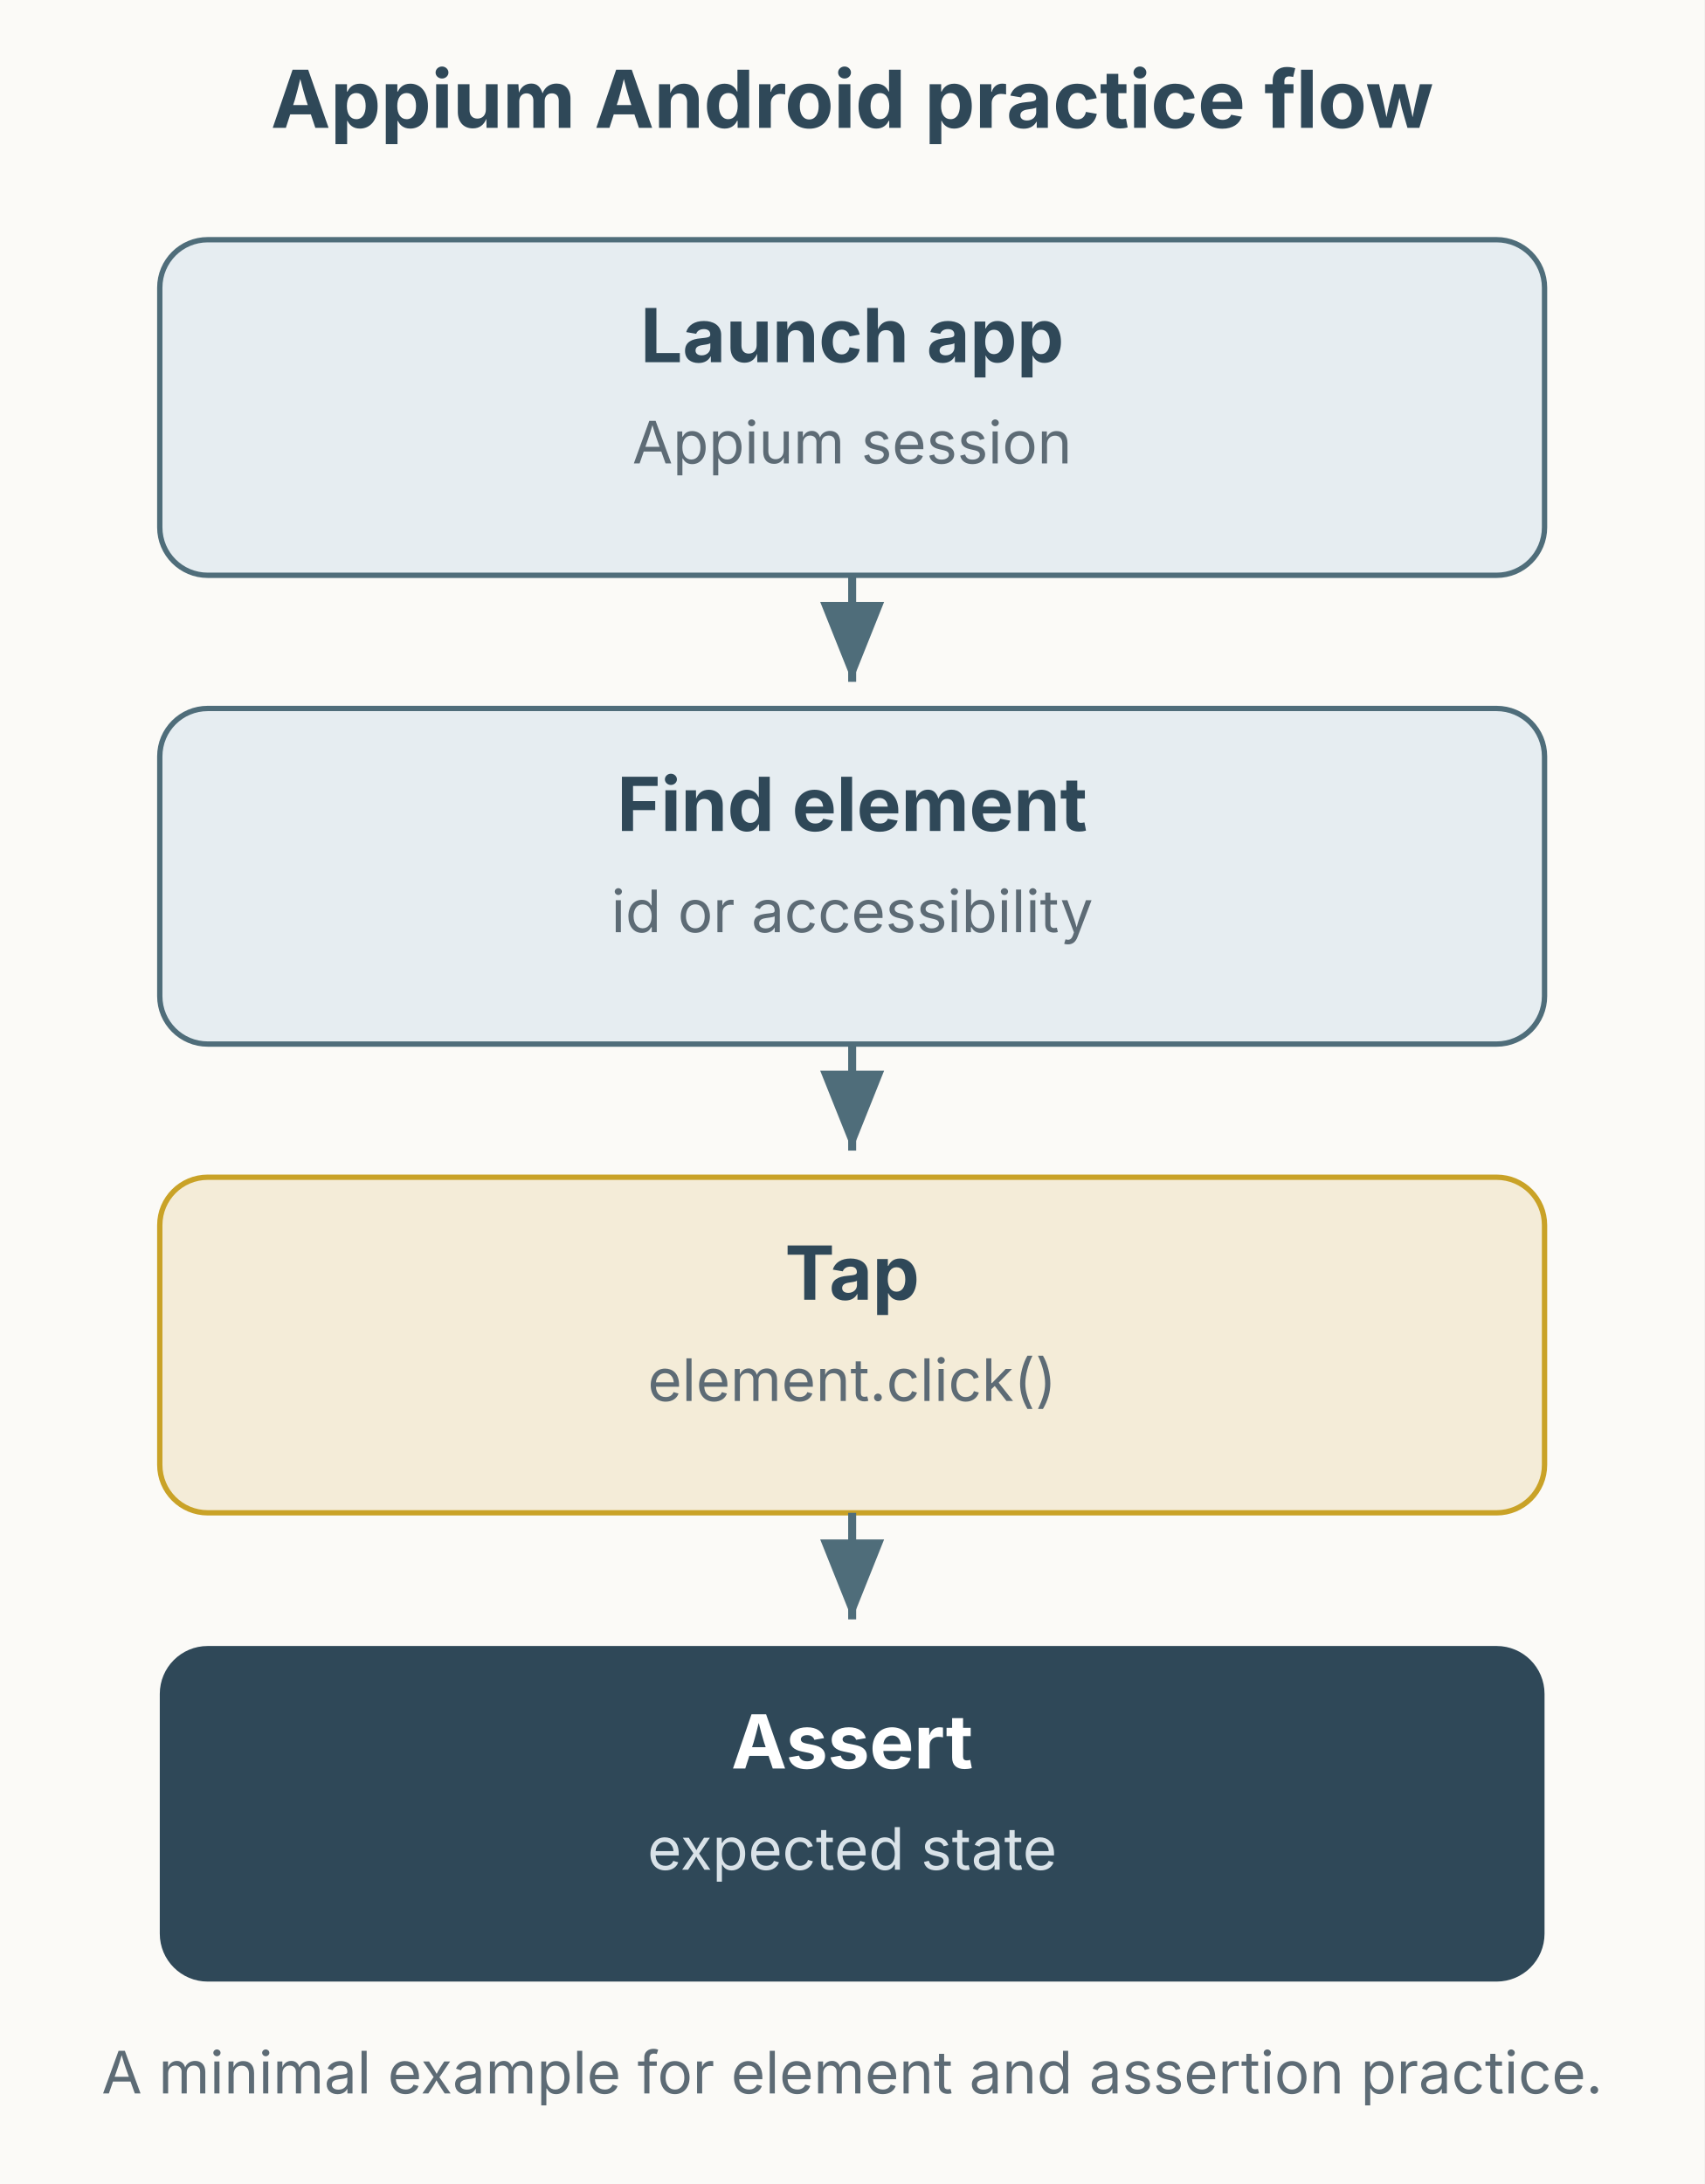
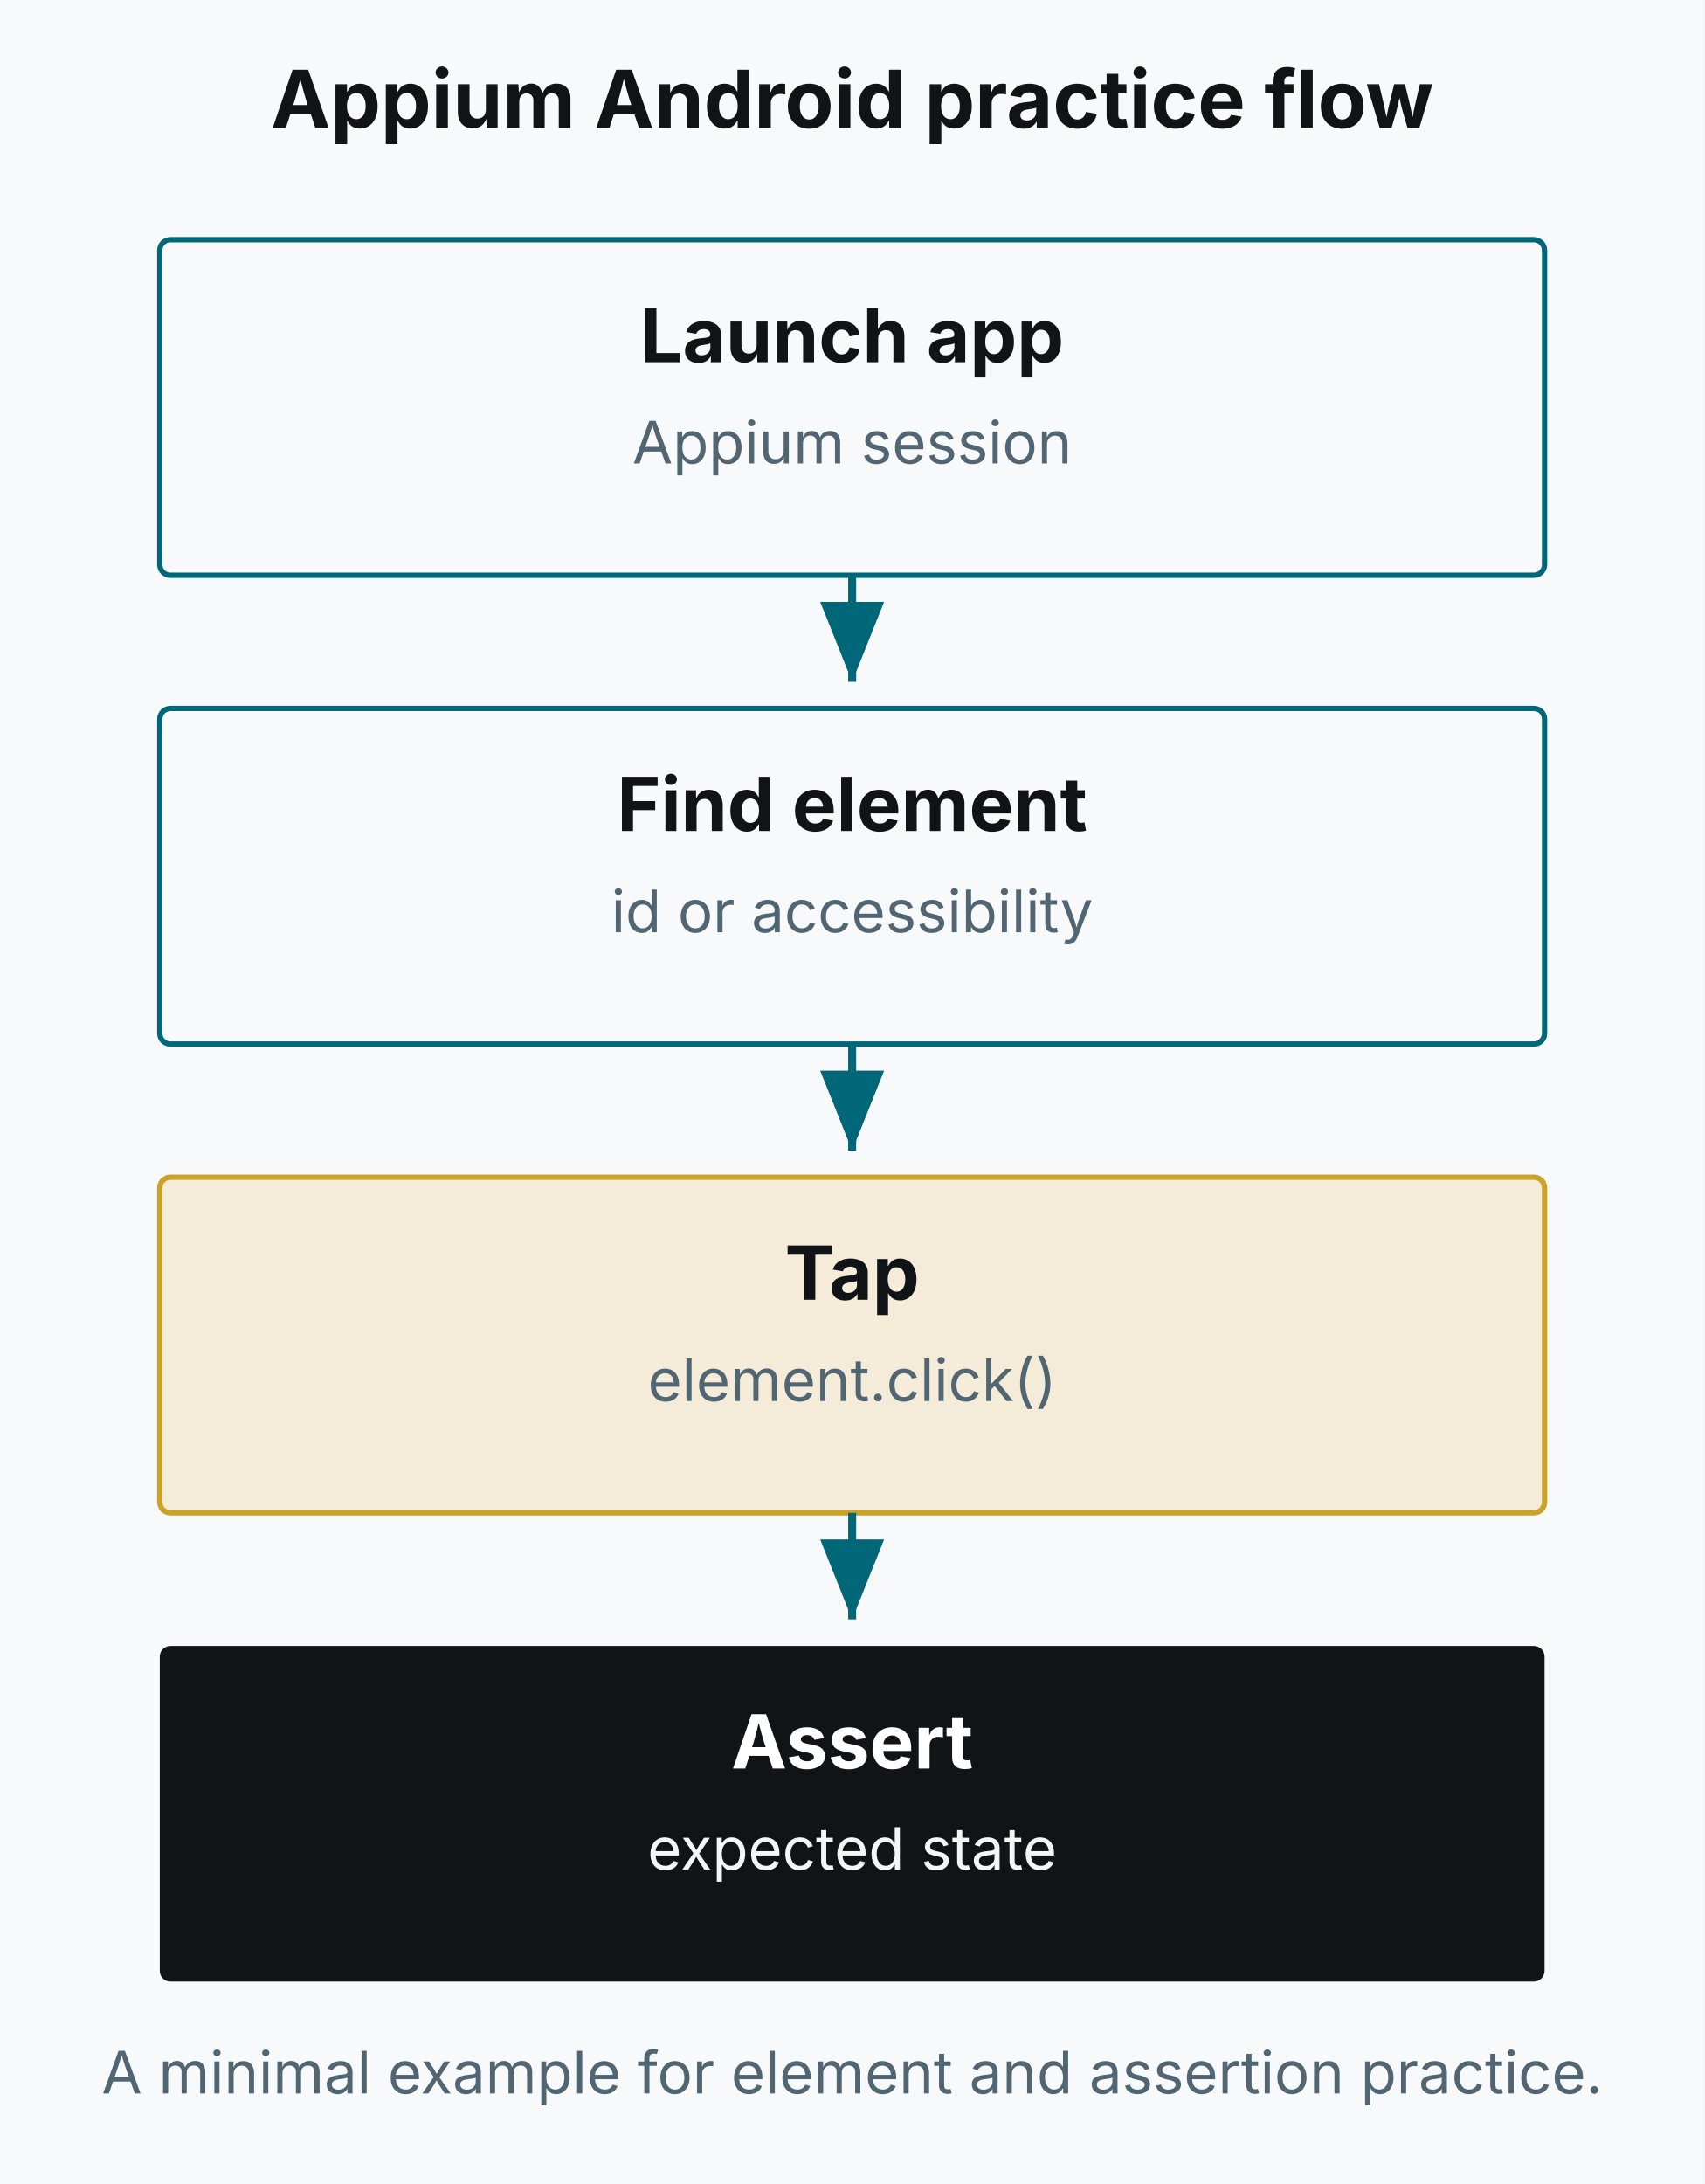
<svg xmlns="http://www.w3.org/2000/svg" width="640" height="820" viewBox="0 0 640 820" role="img" aria-labelledby="title desc">
-   <rect width="640" height="820" fill="#fbfaf7" />
+   <rect width="640" height="820" fill="#F7F9FB" />
  <defs>
    <marker id="a" markerWidth="12" markerHeight="12" refX="10" refY="4" orient="auto">
-       <path d="M0,0 L10,4 L0,8 z" fill="#4f6d7a" />
+       <path d="M0,0 L10,4 L0,8 z" fill="#006779" />
    </marker>
  </defs>
  <g font-family="system-ui, -apple-system, sans-serif">
-     <text x="320" y="48" text-anchor="middle" font-size="30" font-weight="700" fill="#2f4858">Appium Android practice flow</text>
-     <rect x="60" y="90" width="520" height="126" rx="18" fill="#e6edf1" stroke="#4f6d7a" stroke-width="2" />
-     <text x="320" y="136" text-anchor="middle" font-size="28" font-weight="700" fill="#2f4858">Launch app</text>
-     <text x="320" y="174" text-anchor="middle" font-size="22" fill="#5d6b75">Appium session</text>
-     <rect x="60" y="266" width="520" height="126" rx="18" fill="#e6edf1" stroke="#4f6d7a" stroke-width="2" />
-     <text x="320" y="312" text-anchor="middle" font-size="28" font-weight="700" fill="#2f4858">Find element</text>
-     <text x="320" y="350" text-anchor="middle" font-size="22" fill="#5d6b75">id or accessibility</text>
-     <rect x="60" y="442" width="520" height="126" rx="18" fill="#f4ecd8" stroke="#c9a227" stroke-width="2" />
-     <text x="320" y="488" text-anchor="middle" font-size="28" font-weight="700" fill="#2f4858">Tap</text>
-     <text x="320" y="526" text-anchor="middle" font-size="22" fill="#5d6b75">element.click()</text>
-     <rect x="60" y="618" width="520" height="126" rx="18" fill="#2f4858" />
+     <text x="320" y="48" text-anchor="middle" font-size="30" font-weight="700" fill="#101416">Appium Android practice flow</text>
+     <rect x="60" y="90" width="520" height="126" rx="4" fill="#F7F9FB" stroke="#006779" stroke-width="2" />
+     <text x="320" y="136" text-anchor="middle" font-size="28" font-weight="700" fill="#101416">Launch app</text>
+     <text x="320" y="174" text-anchor="middle" font-size="22" fill="#526573">Appium session</text>
+     <rect x="60" y="266" width="520" height="126" rx="4" fill="#F7F9FB" stroke="#006779" stroke-width="2" />
+     <text x="320" y="312" text-anchor="middle" font-size="28" font-weight="700" fill="#101416">Find element</text>
+     <text x="320" y="350" text-anchor="middle" font-size="22" fill="#526573">id or accessibility</text>
+     <rect x="60" y="442" width="520" height="126" rx="4" fill="#f4ecd8" stroke="#c9a227" stroke-width="2" />
+     <text x="320" y="488" text-anchor="middle" font-size="28" font-weight="700" fill="#101416">Tap</text>
+     <text x="320" y="526" text-anchor="middle" font-size="22" fill="#526573">element.click()</text>
+     <rect x="60" y="618" width="520" height="126" rx="4" fill="#101416" />
    <text x="320" y="664" text-anchor="middle" font-size="28" font-weight="700" fill="#ffffff">Assert</text>
-     <text x="320" y="702" text-anchor="middle" font-size="22" fill="#d9e2e8">expected state</text>
-     <line x1="320" y1="216" x2="320" y2="256" stroke="#4f6d7a" stroke-width="3" marker-end="url(#a)" />
-     <line x1="320" y1="392" x2="320" y2="432" stroke="#4f6d7a" stroke-width="3" marker-end="url(#a)" />
-     <line x1="320" y1="568" x2="320" y2="608" stroke="#4f6d7a" stroke-width="3" marker-end="url(#a)" />
-     <text x="320" y="786" text-anchor="middle" font-size="22" fill="#5d6b75">A minimal example for element and assertion practice.</text>
+     <text x="320" y="702" text-anchor="middle" font-size="22" fill="#F4F6F5">expected state</text>
+     <line x1="320" y1="216" x2="320" y2="256" stroke="#006779" stroke-width="3" marker-end="url(#a)" />
+     <line x1="320" y1="392" x2="320" y2="432" stroke="#006779" stroke-width="3" marker-end="url(#a)" />
+     <line x1="320" y1="568" x2="320" y2="608" stroke="#006779" stroke-width="3" marker-end="url(#a)" />
+     <text x="320" y="786" text-anchor="middle" font-size="22" fill="#526573">A minimal example for element and assertion practice.</text>
  </g>
</svg>
